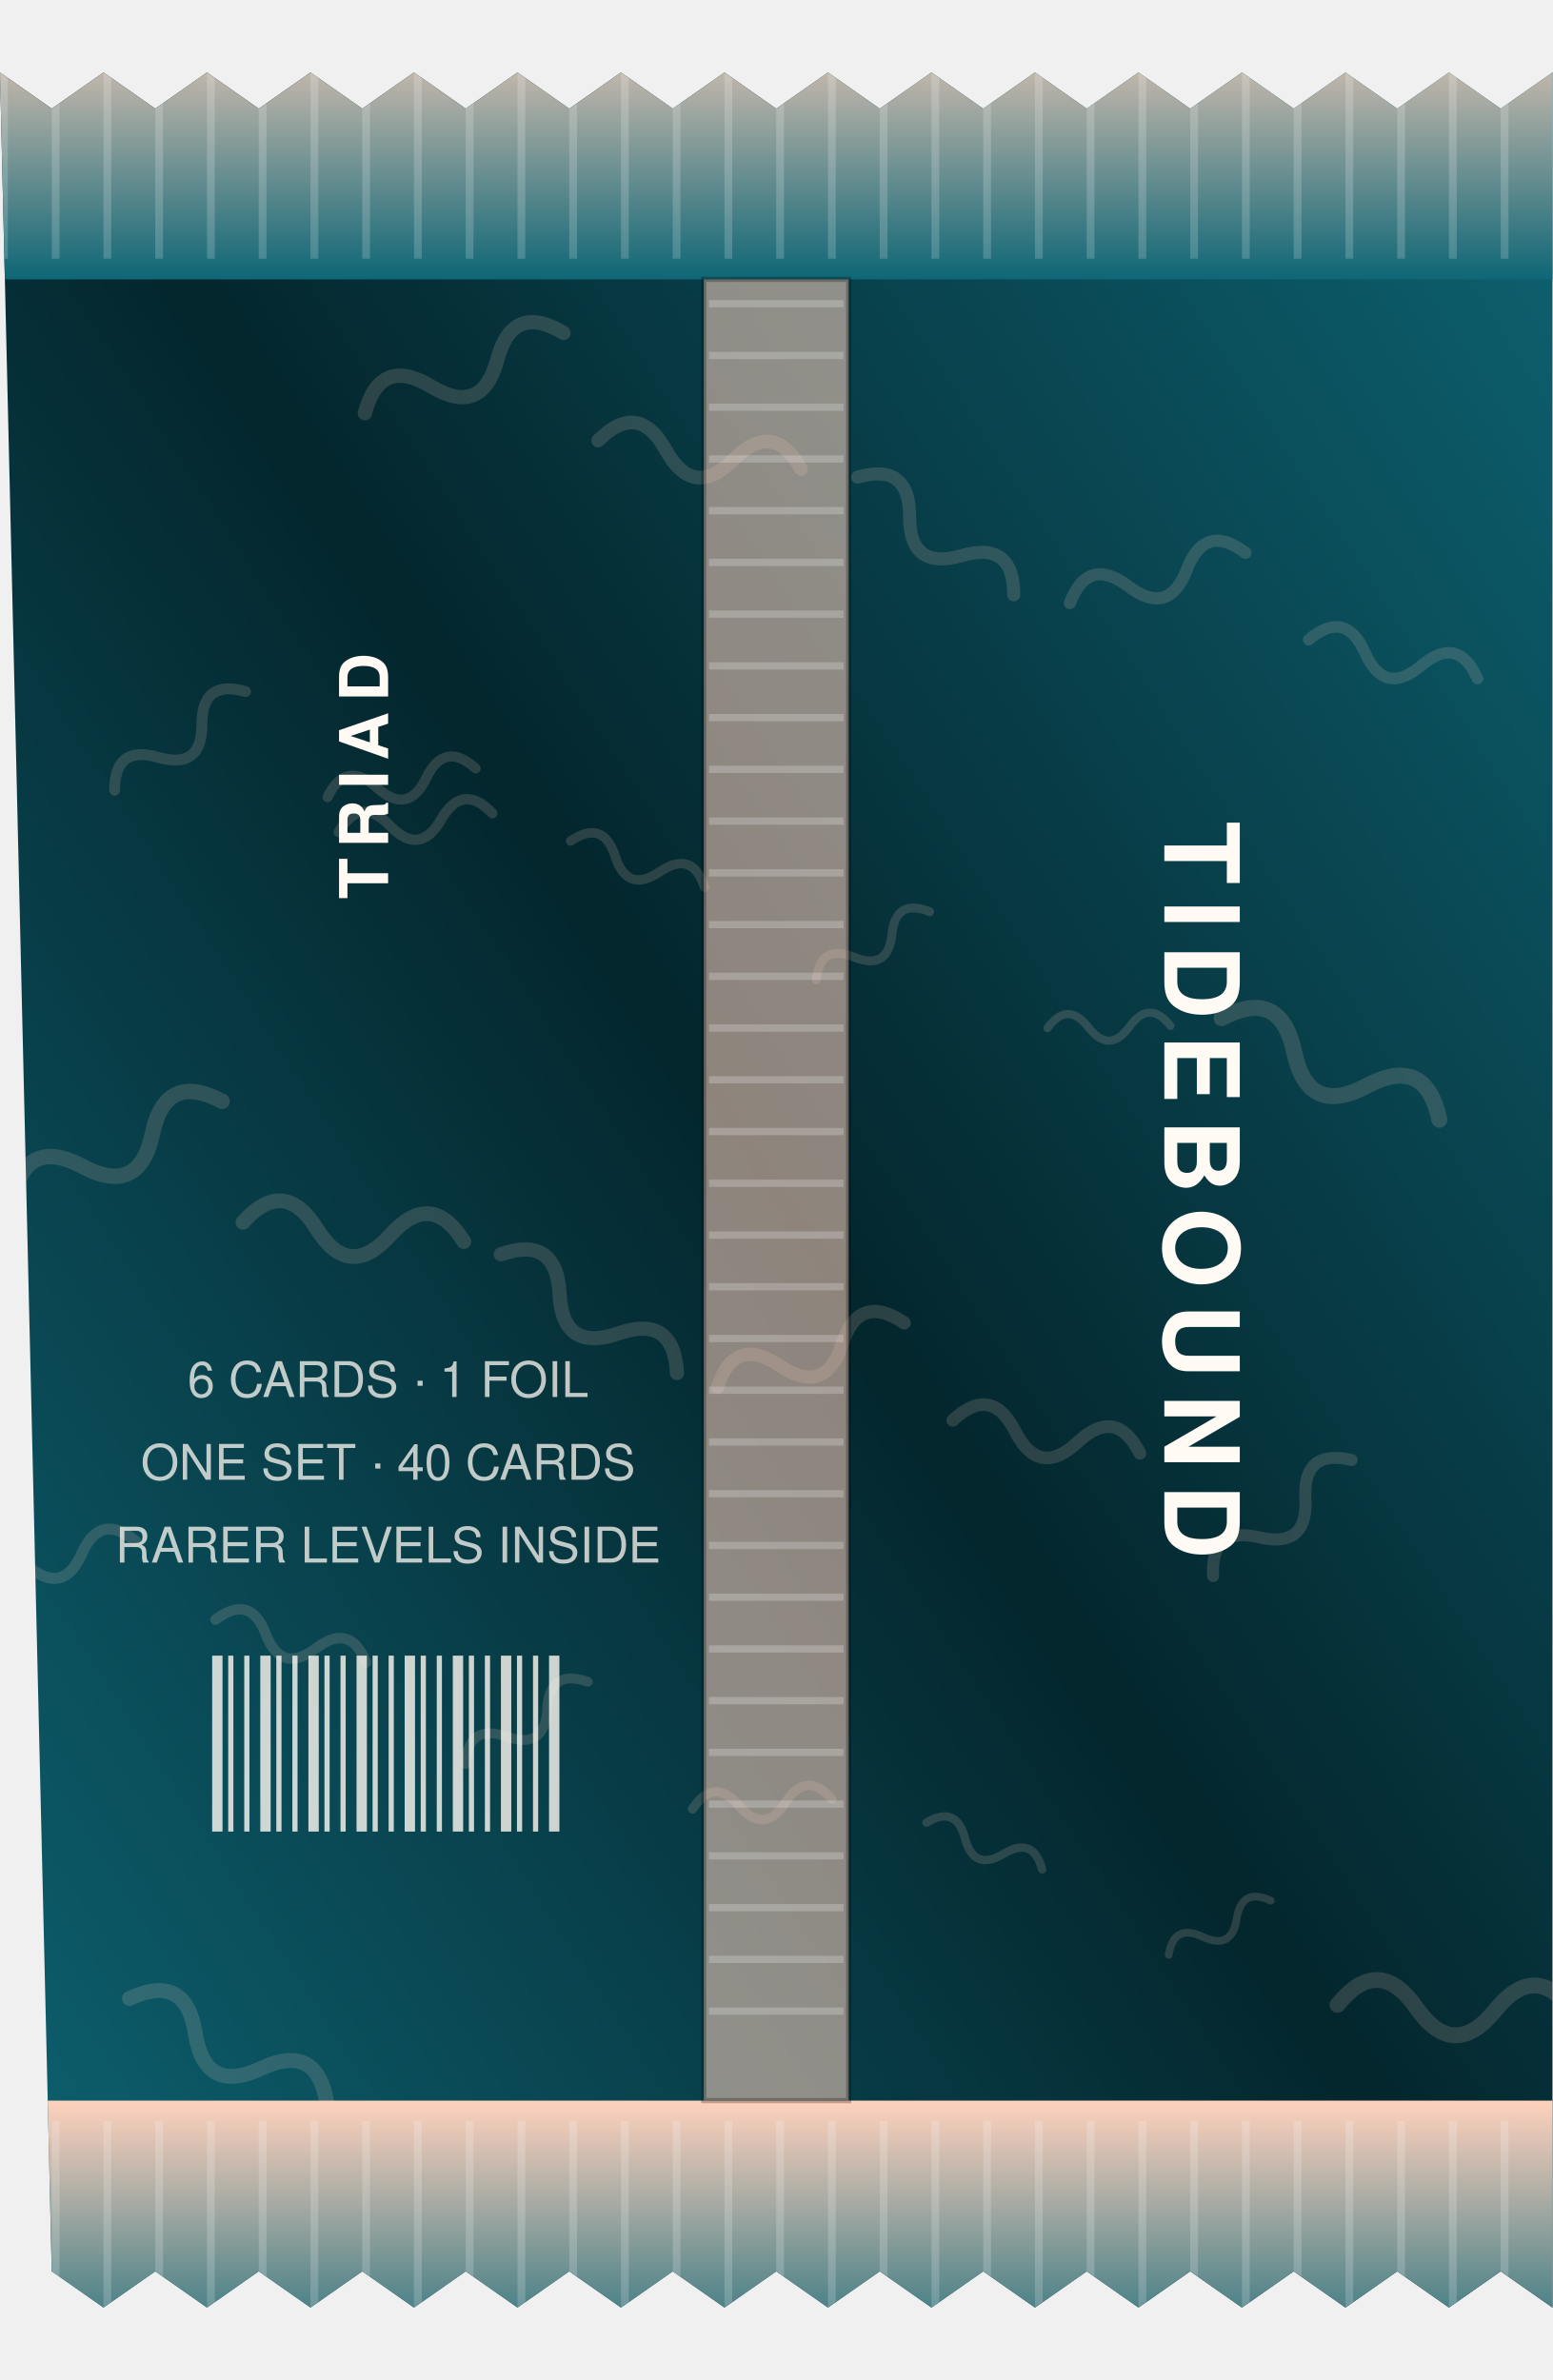
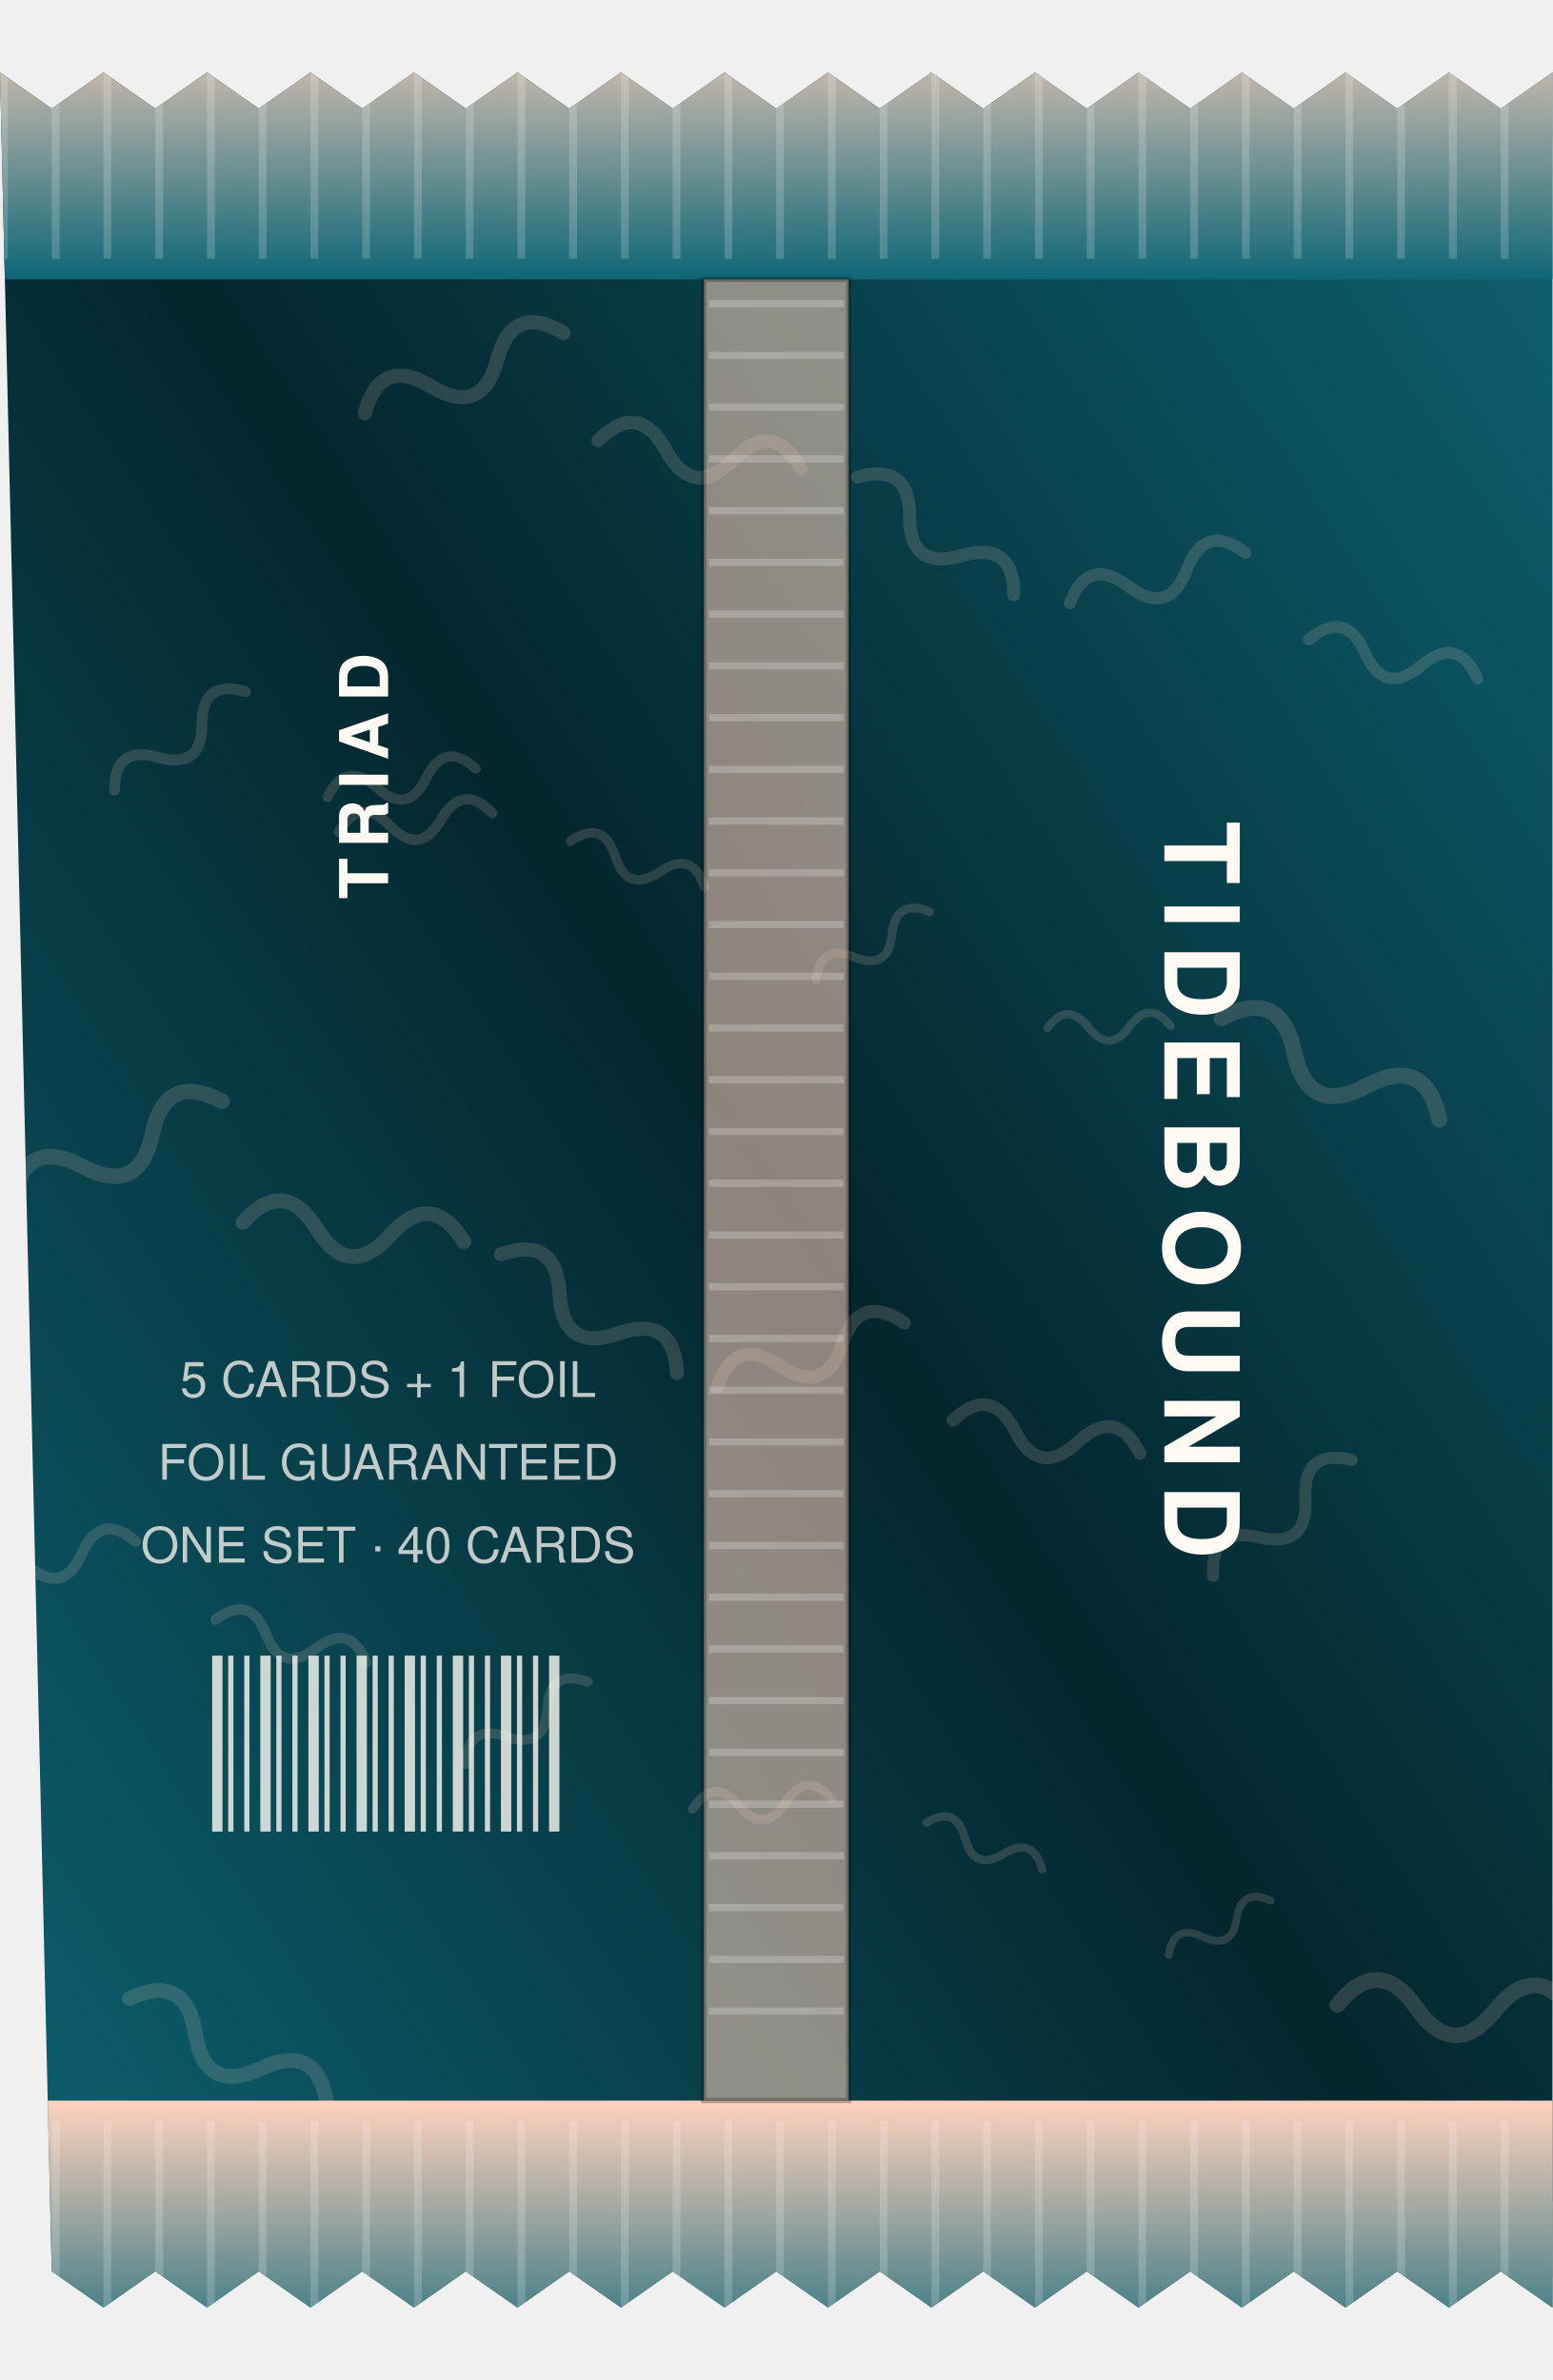
<svg xmlns="http://www.w3.org/2000/svg" viewBox="0 0 300 460" width="300" height="460">
  <defs>
    <linearGradient id="body" x1="1" y1="0" x2="0" y2="1">
      <stop offset="0" stop-color="#0e6676" />
      <stop offset=".5" stop-color="#04262d" />
      <stop offset="1" stop-color="#0e6676" />
    </linearGradient>
    <linearGradient id="seal" x1="0" y1="0" x2="0" y2="1">
      <stop offset="0" stop-color="#ffd2bd" />
      <stop offset="1" stop-color="#0e6676" />
    </linearGradient>
    <clipPath id="packShape">
      <path d="M0,14 L0,14 L10,21 L20,14 L30,21 L40,14 L50,21 L60,14 L70,21 L80,14 L90,21 L100,14 L110,21 L120,14 L130,21 L140,14 L150,21 L160,14 L170,21 L180,14 L190,21 L200,14 L210,21 L220,14 L230,21 L240,14 L250,21 L260,14 L270,21 L280,14 L290,21 L300,14 L300,446 300,446 L290,439 L280,446 L270,439 L260,446 L250,439 L240,446 L230,439 L220,446 L210,439 L200,446 L190,439 L180,446 L170,439 L160,446 L150,439 L140,446 L130,439 L120,446 L110,439 L100,446 L90,439 L80,446 L70,439 L60,446 L50,439 L40,446 L30,439 L20,446 L10,439 LL0,446 Z" />
    </clipPath>
  </defs>
  <g clip-path="url(#packShape)">
    <rect width="300" height="460" fill="url(#body)" />
    <g opacity=".16">
      <g transform="translate(80.3 159.0) rotate(-7) scale(0.83)">
        <path d="M-18,0 q6,-8 12,0 t12,0 t12,0" stroke="#ffd2bd" stroke-width="2.4" fill="none" stroke-linecap="round" />
      </g>
      <g transform="translate(113.8 253.9) rotate(34) scale(1.14)">
        <path d="M-18,0 q6,-8 12,0 t12,0 t12,0" stroke="#ffd2bd" stroke-width="2.4" fill="none" stroke-linecap="round" />
      </g>
      <g transform="translate(147.3 348.7) rotate(-4) scale(0.75)">
        <path d="M-18,0 q6,-8 12,0 t12,0 t12,0" stroke="#ffd2bd" stroke-width="2.4" fill="none" stroke-linecap="round" />
      </g>
      <g transform="translate(180.8 103.6) rotate(37) scale(1.05)">
        <path d="M-18,0 q6,-8 12,0 t12,0 t12,0" stroke="#ffd2bd" stroke-width="2.4" fill="none" stroke-linecap="round" />
      </g>
      <g transform="translate(214.3 198.5) rotate(-1) scale(0.66)">
        <path d="M-18,0 q6,-8 12,0 t12,0 t12,0" stroke="#ffd2bd" stroke-width="2.4" fill="none" stroke-linecap="round" />
      </g>
      <g transform="translate(247.8 293.4) rotate(-40) scale(0.97)">
        <path d="M-18,0 q6,-8 12,0 t12,0 t12,0" stroke="#ffd2bd" stroke-width="2.4" fill="none" stroke-linecap="round" />
      </g>
      <g transform="translate(281.3 388.3) rotate(2) scale(1.27)">
        <path d="M-18,0 q6,-8 12,0 t12,0 t12,0" stroke="#ffd2bd" stroke-width="2.4" fill="none" stroke-linecap="round" />
      </g>
      <g transform="translate(34.8 143.2) rotate(-37) scale(0.88)">
        <path d="M-18,0 q6,-8 12,0 t12,0 t12,0" stroke="#ffd2bd" stroke-width="2.4" fill="none" stroke-linecap="round" />
      </g>
      <g transform="translate(68.3 238.1) rotate(5) scale(1.19)">
        <path d="M-18,0 q6,-8 12,0 t12,0 t12,0" stroke="#ffd2bd" stroke-width="2.4" fill="none" stroke-linecap="round" />
      </g>
      <g transform="translate(101.8 333.0) rotate(-34) scale(0.79)">
        <path d="M-18,0 q6,-8 12,0 t12,0 t12,0" stroke="#ffd2bd" stroke-width="2.4" fill="none" stroke-linecap="round" />
      </g>
      <g transform="translate(135.2 87.9) rotate(8) scale(1.10)">
        <path d="M-18,0 q6,-8 12,0 t12,0 t12,0" stroke="#ffd2bd" stroke-width="2.4" fill="none" stroke-linecap="round" />
      </g>
      <g transform="translate(168.7 182.8) rotate(-31) scale(0.71)">
        <path d="M-18,0 q6,-8 12,0 t12,0 t12,0" stroke="#ffd2bd" stroke-width="2.4" fill="none" stroke-linecap="round" />
      </g>
      <g transform="translate(202.2 277.7) rotate(10) scale(1.02)">
        <path d="M-18,0 q6,-8 12,0 t12,0 t12,0" stroke="#ffd2bd" stroke-width="2.4" fill="none" stroke-linecap="round" />
      </g>
      <g transform="translate(235.7 372.6) rotate(-28) scale(0.62)">
        <path d="M-18,0 q6,-8 12,0 t12,0 t12,0" stroke="#ffd2bd" stroke-width="2.4" fill="none" stroke-linecap="round" />
      </g>
      <g transform="translate(269.2 127.4) rotate(13) scale(0.93)">
        <path d="M-18,0 q6,-8 12,0 t12,0 t12,0" stroke="#ffd2bd" stroke-width="2.4" fill="none" stroke-linecap="round" />
      </g>
      <g transform="translate(22.7 222.3) rotate(-25) scale(1.24)">
        <path d="M-18,0 q6,-8 12,0 t12,0 t12,0" stroke="#ffd2bd" stroke-width="2.4" fill="none" stroke-linecap="round" />
      </g>
      <g transform="translate(56.2 317.2) rotate(16) scale(0.84)">
        <path d="M-18,0 q6,-8 12,0 t12,0 t12,0" stroke="#ffd2bd" stroke-width="2.4" fill="none" stroke-linecap="round" />
      </g>
      <g transform="translate(89.7 72.1) rotate(-22) scale(1.15)">
        <path d="M-18,0 q6,-8 12,0 t12,0 t12,0" stroke="#ffd2bd" stroke-width="2.4" fill="none" stroke-linecap="round" />
      </g>
      <g transform="translate(123.2 167.0) rotate(19) scale(0.76)">
        <path d="M-18,0 q6,-8 12,0 t12,0 t12,0" stroke="#ffd2bd" stroke-width="2.4" fill="none" stroke-linecap="round" />
      </g>
      <g transform="translate(156.7 261.9) rotate(-19) scale(1.06)">
        <path d="M-18,0 q6,-8 12,0 t12,0 t12,0" stroke="#ffd2bd" stroke-width="2.4" fill="none" stroke-linecap="round" />
      </g>
      <g transform="translate(190.2 356.8) rotate(22) scale(0.67)">
        <path d="M-18,0 q6,-8 12,0 t12,0 t12,0" stroke="#ffd2bd" stroke-width="2.4" fill="none" stroke-linecap="round" />
      </g>
      <g transform="translate(223.7 111.7) rotate(-16) scale(0.98)">
        <path d="M-18,0 q6,-8 12,0 t12,0 t12,0" stroke="#ffd2bd" stroke-width="2.4" fill="none" stroke-linecap="round" />
      </g>
      <g transform="translate(257.1 206.6) rotate(25) scale(1.29)">
        <path d="M-18,0 q6,-8 12,0 t12,0 t12,0" stroke="#ffd2bd" stroke-width="2.4" fill="none" stroke-linecap="round" />
      </g>
      <g transform="translate(10.6 301.5) rotate(-13) scale(0.89)">
        <path d="M-18,0 q6,-8 12,0 t12,0 t12,0" stroke="#ffd2bd" stroke-width="2.4" fill="none" stroke-linecap="round" />
      </g>
      <g transform="translate(44.1 396.4) rotate(28) scale(1.20)">
        <path d="M-18,0 q6,-8 12,0 t12,0 t12,0" stroke="#ffd2bd" stroke-width="2.4" fill="none" stroke-linecap="round" />
      </g>
      <g transform="translate(77.6 151.3) rotate(-11) scale(0.81)">
        <path d="M-18,0 q6,-8 12,0 t12,0 t12,0" stroke="#ffd2bd" stroke-width="2.4" fill="none" stroke-linecap="round" />
      </g>
    </g>
    <rect y="0" width="300" height="54" fill="url(#seal)" />
    <rect y="406" width="300" height="54" fill="url(#seal)" />
    <rect x="0" y="2" width="1.5" height="48" fill="#ffffff" opacity=".18" />
    <rect x="0" y="410" width="1.5" height="48" fill="#ffffff" opacity=".18" />
    <rect x="10" y="2" width="1.5" height="48" fill="#ffffff" opacity=".18" />
    <rect x="10" y="410" width="1.5" height="48" fill="#ffffff" opacity=".18" />
    <rect x="20" y="2" width="1.5" height="48" fill="#ffffff" opacity=".18" />
    <rect x="20" y="410" width="1.5" height="48" fill="#ffffff" opacity=".18" />
    <rect x="30" y="2" width="1.5" height="48" fill="#ffffff" opacity=".18" />
    <rect x="30" y="410" width="1.5" height="48" fill="#ffffff" opacity=".18" />
    <rect x="40" y="2" width="1.5" height="48" fill="#ffffff" opacity=".18" />
    <rect x="40" y="410" width="1.5" height="48" fill="#ffffff" opacity=".18" />
    <rect x="50" y="2" width="1.5" height="48" fill="#ffffff" opacity=".18" />
    <rect x="50" y="410" width="1.5" height="48" fill="#ffffff" opacity=".18" />
    <rect x="60" y="2" width="1.5" height="48" fill="#ffffff" opacity=".18" />
    <rect x="60" y="410" width="1.5" height="48" fill="#ffffff" opacity=".18" />
    <rect x="70" y="2" width="1.5" height="48" fill="#ffffff" opacity=".18" />
    <rect x="70" y="410" width="1.5" height="48" fill="#ffffff" opacity=".18" />
    <rect x="80" y="2" width="1.5" height="48" fill="#ffffff" opacity=".18" />
    <rect x="80" y="410" width="1.5" height="48" fill="#ffffff" opacity=".18" />
    <rect x="90" y="2" width="1.5" height="48" fill="#ffffff" opacity=".18" />
    <rect x="90" y="410" width="1.5" height="48" fill="#ffffff" opacity=".18" />
    <rect x="100" y="2" width="1.5" height="48" fill="#ffffff" opacity=".18" />
    <rect x="100" y="410" width="1.5" height="48" fill="#ffffff" opacity=".18" />
    <rect x="110" y="2" width="1.5" height="48" fill="#ffffff" opacity=".18" />
    <rect x="110" y="410" width="1.5" height="48" fill="#ffffff" opacity=".18" />
    <rect x="120" y="2" width="1.5" height="48" fill="#ffffff" opacity=".18" />
    <rect x="120" y="410" width="1.5" height="48" fill="#ffffff" opacity=".18" />
    <rect x="130" y="2" width="1.5" height="48" fill="#ffffff" opacity=".18" />
    <rect x="130" y="410" width="1.5" height="48" fill="#ffffff" opacity=".18" />
    <rect x="140" y="2" width="1.5" height="48" fill="#ffffff" opacity=".18" />
    <rect x="140" y="410" width="1.5" height="48" fill="#ffffff" opacity=".18" />
    <rect x="150" y="2" width="1.5" height="48" fill="#ffffff" opacity=".18" />
    <rect x="150" y="410" width="1.5" height="48" fill="#ffffff" opacity=".18" />
    <rect x="160" y="2" width="1.5" height="48" fill="#ffffff" opacity=".18" />
    <rect x="160" y="410" width="1.5" height="48" fill="#ffffff" opacity=".18" />
    <rect x="170" y="2" width="1.5" height="48" fill="#ffffff" opacity=".18" />
    <rect x="170" y="410" width="1.5" height="48" fill="#ffffff" opacity=".18" />
    <rect x="180" y="2" width="1.5" height="48" fill="#ffffff" opacity=".18" />
    <rect x="180" y="410" width="1.5" height="48" fill="#ffffff" opacity=".18" />
    <rect x="190" y="2" width="1.5" height="48" fill="#ffffff" opacity=".18" />
    <rect x="190" y="410" width="1.5" height="48" fill="#ffffff" opacity=".18" />
    <rect x="200" y="2" width="1.5" height="48" fill="#ffffff" opacity=".18" />
    <rect x="200" y="410" width="1.5" height="48" fill="#ffffff" opacity=".18" />
    <rect x="210" y="2" width="1.5" height="48" fill="#ffffff" opacity=".18" />
    <rect x="210" y="410" width="1.5" height="48" fill="#ffffff" opacity=".18" />
    <rect x="220" y="2" width="1.5" height="48" fill="#ffffff" opacity=".18" />
    <rect x="220" y="410" width="1.5" height="48" fill="#ffffff" opacity=".18" />
    <rect x="230" y="2" width="1.5" height="48" fill="#ffffff" opacity=".18" />
    <rect x="230" y="410" width="1.5" height="48" fill="#ffffff" opacity=".18" />
    <rect x="240" y="2" width="1.5" height="48" fill="#ffffff" opacity=".18" />
    <rect x="240" y="410" width="1.5" height="48" fill="#ffffff" opacity=".18" />
    <rect x="250" y="2" width="1.5" height="48" fill="#ffffff" opacity=".18" />
    <rect x="250" y="410" width="1.5" height="48" fill="#ffffff" opacity=".18" />
    <rect x="260" y="2" width="1.5" height="48" fill="#ffffff" opacity=".18" />
    <rect x="260" y="410" width="1.5" height="48" fill="#ffffff" opacity=".18" />
    <rect x="270" y="2" width="1.5" height="48" fill="#ffffff" opacity=".18" />
    <rect x="270" y="410" width="1.5" height="48" fill="#ffffff" opacity=".18" />
    <rect x="280" y="2" width="1.5" height="48" fill="#ffffff" opacity=".18" />
    <rect x="280" y="410" width="1.5" height="48" fill="#ffffff" opacity=".18" />
    <rect x="290" y="2" width="1.5" height="48" fill="#ffffff" opacity=".18" />
    <rect x="290" y="410" width="1.5" height="48" fill="#ffffff" opacity=".18" />
    <rect x="136" y="54" width="28" height="352" fill="#ffd2bd" opacity=".55" />
    <rect x="136" y="54" width="28" height="352" fill="none" stroke="#000" stroke-opacity=".25" />
    <rect x="137" y="58" width="26" height="1.4" fill="#fff" opacity=".22" />
    <rect x="137" y="68" width="26" height="1.4" fill="#fff" opacity=".22" />
    <rect x="137" y="78" width="26" height="1.4" fill="#fff" opacity=".22" />
    <rect x="137" y="88" width="26" height="1.4" fill="#fff" opacity=".22" />
    <rect x="137" y="98" width="26" height="1.4" fill="#fff" opacity=".22" />
    <rect x="137" y="108" width="26" height="1.4" fill="#fff" opacity=".22" />
    <rect x="137" y="118" width="26" height="1.4" fill="#fff" opacity=".22" />
    <rect x="137" y="128" width="26" height="1.4" fill="#fff" opacity=".22" />
    <rect x="137" y="138" width="26" height="1.4" fill="#fff" opacity=".22" />
    <rect x="137" y="148" width="26" height="1.4" fill="#fff" opacity=".22" />
    <rect x="137" y="158" width="26" height="1.4" fill="#fff" opacity=".22" />
    <rect x="137" y="168" width="26" height="1.4" fill="#fff" opacity=".22" />
    <rect x="137" y="178" width="26" height="1.4" fill="#fff" opacity=".22" />
    <rect x="137" y="188" width="26" height="1.4" fill="#fff" opacity=".22" />
    <rect x="137" y="198" width="26" height="1.4" fill="#fff" opacity=".22" />
    <rect x="137" y="208" width="26" height="1.4" fill="#fff" opacity=".22" />
    <rect x="137" y="218" width="26" height="1.4" fill="#fff" opacity=".22" />
    <rect x="137" y="228" width="26" height="1.4" fill="#fff" opacity=".22" />
    <rect x="137" y="238" width="26" height="1.4" fill="#fff" opacity=".22" />
    <rect x="137" y="248" width="26" height="1.4" fill="#fff" opacity=".22" />
    <rect x="137" y="258" width="26" height="1.4" fill="#fff" opacity=".22" />
    <rect x="137" y="268" width="26" height="1.4" fill="#fff" opacity=".22" />
    <rect x="137" y="278" width="26" height="1.4" fill="#fff" opacity=".22" />
    <rect x="137" y="288" width="26" height="1.4" fill="#fff" opacity=".22" />
    <rect x="137" y="298" width="26" height="1.4" fill="#fff" opacity=".22" />
    <rect x="137" y="308" width="26" height="1.4" fill="#fff" opacity=".22" />
    <rect x="137" y="318" width="26" height="1.4" fill="#fff" opacity=".22" />
    <rect x="137" y="328" width="26" height="1.4" fill="#fff" opacity=".22" />
    <rect x="137" y="338" width="26" height="1.4" fill="#fff" opacity=".22" />
    <rect x="137" y="348" width="26" height="1.4" fill="#fff" opacity=".22" />
    <rect x="137" y="358" width="26" height="1.4" fill="#fff" opacity=".22" />
    <rect x="137" y="368" width="26" height="1.4" fill="#fff" opacity=".22" />
    <rect x="137" y="378" width="26" height="1.4" fill="#fff" opacity=".22" />
    <rect x="137" y="388" width="26" height="1.4" fill="#fff" opacity=".22" />
    <g transform="translate(78 120)">
      <rect width="-2" height="0" />
    </g>
    <text x="75" y="150" font-family="Segoe UI, Helvetica, Arial, sans-serif" font-size="13" font-weight="800" fill="#fffaf3" text-anchor="middle" letter-spacing="2" transform="rotate(-90 75 150)">TRIAD</text>
    <text x="225" y="230" font-family="Segoe UI, Helvetica, Arial, sans-serif" font-size="20" font-weight="800" fill="#fffaf3" text-anchor="middle" letter-spacing="3" transform="rotate(90 225 230)">TIDEBOUND</text>
    <g font-family="Segoe UI, Helvetica, Arial, sans-serif" fill="#fffaf3" opacity=".75" font-size="9.5" text-anchor="middle">
-       <text x="75" y="270">6 CARDS · 1 FOIL</text>
-       <text x="75" y="286">ONE SET · 40 CARDS</text>
-       <text x="75" y="302">RARER LEVELS INSIDE</text>
+       <text x="75" y="270">5 CARDS + 1 FOIL</text>
+       <text x="75" y="286">FOIL GUARANTEED</text>
+       <text x="75" y="302">ONE SET · 40 CARDS</text>
    </g>
    <g transform="translate(41 320)" opacity=".8">
      <rect x="0" y="0" width="2" height="34" fill="#fffaf3" />
      <rect x="3.1" y="0" width="1" height="34" fill="#fffaf3" />
      <rect x="6.2" y="0" width="1" height="34" fill="#fffaf3" />
      <rect x="9.3" y="0" width="2" height="34" fill="#fffaf3" />
      <rect x="12.4" y="0" width="1" height="34" fill="#fffaf3" />
      <rect x="15.5" y="0" width="1" height="34" fill="#fffaf3" />
      <rect x="18.6" y="0" width="2" height="34" fill="#fffaf3" />
      <rect x="21.7" y="0" width="1" height="34" fill="#fffaf3" />
      <rect x="24.8" y="0" width="1" height="34" fill="#fffaf3" />
      <rect x="27.9" y="0" width="2" height="34" fill="#fffaf3" />
      <rect x="31" y="0" width="1" height="34" fill="#fffaf3" />
      <rect x="34.1" y="0" width="1" height="34" fill="#fffaf3" />
      <rect x="37.2" y="0" width="2" height="34" fill="#fffaf3" />
      <rect x="40.3" y="0" width="1" height="34" fill="#fffaf3" />
      <rect x="43.4" y="0" width="1" height="34" fill="#fffaf3" />
      <rect x="46.5" y="0" width="2" height="34" fill="#fffaf3" />
      <rect x="49.6" y="0" width="1" height="34" fill="#fffaf3" />
      <rect x="52.7" y="0" width="1" height="34" fill="#fffaf3" />
      <rect x="55.8" y="0" width="2" height="34" fill="#fffaf3" />
      <rect x="58.9" y="0" width="1" height="34" fill="#fffaf3" />
      <rect x="62" y="0" width="1" height="34" fill="#fffaf3" />
      <rect x="65.1" y="0" width="2" height="34" fill="#fffaf3" />
    </g>
  </g>
</svg>
